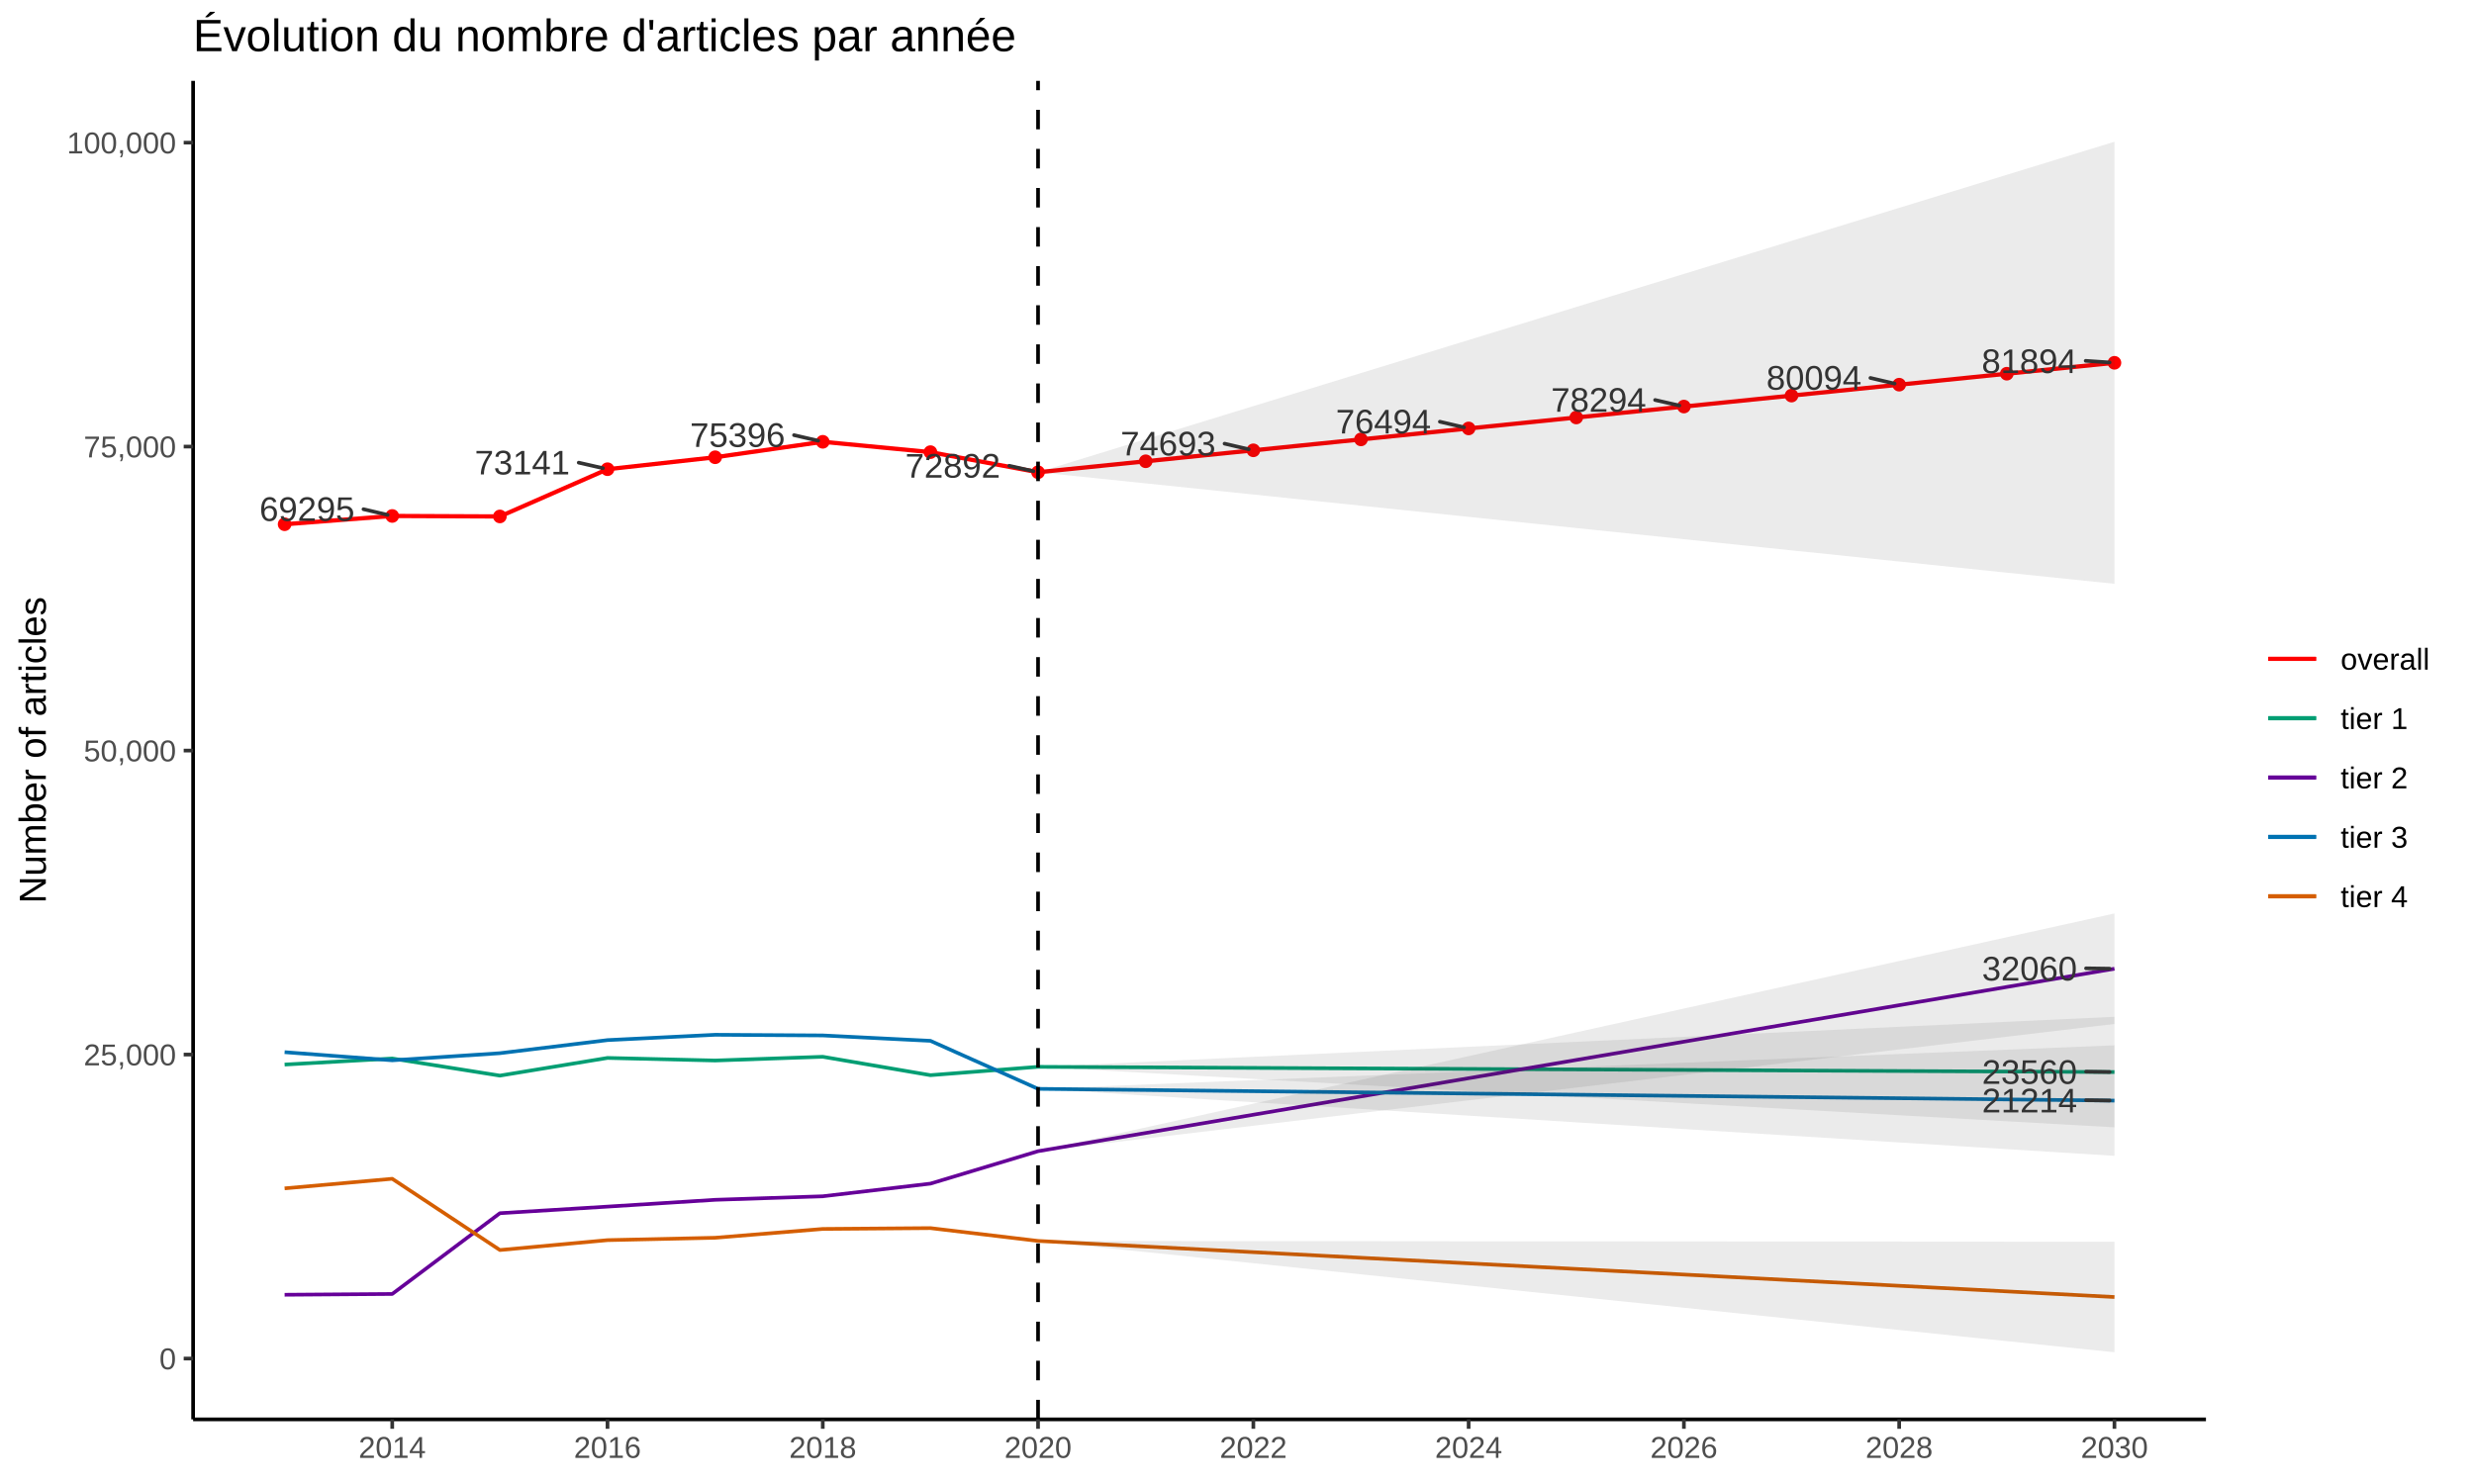
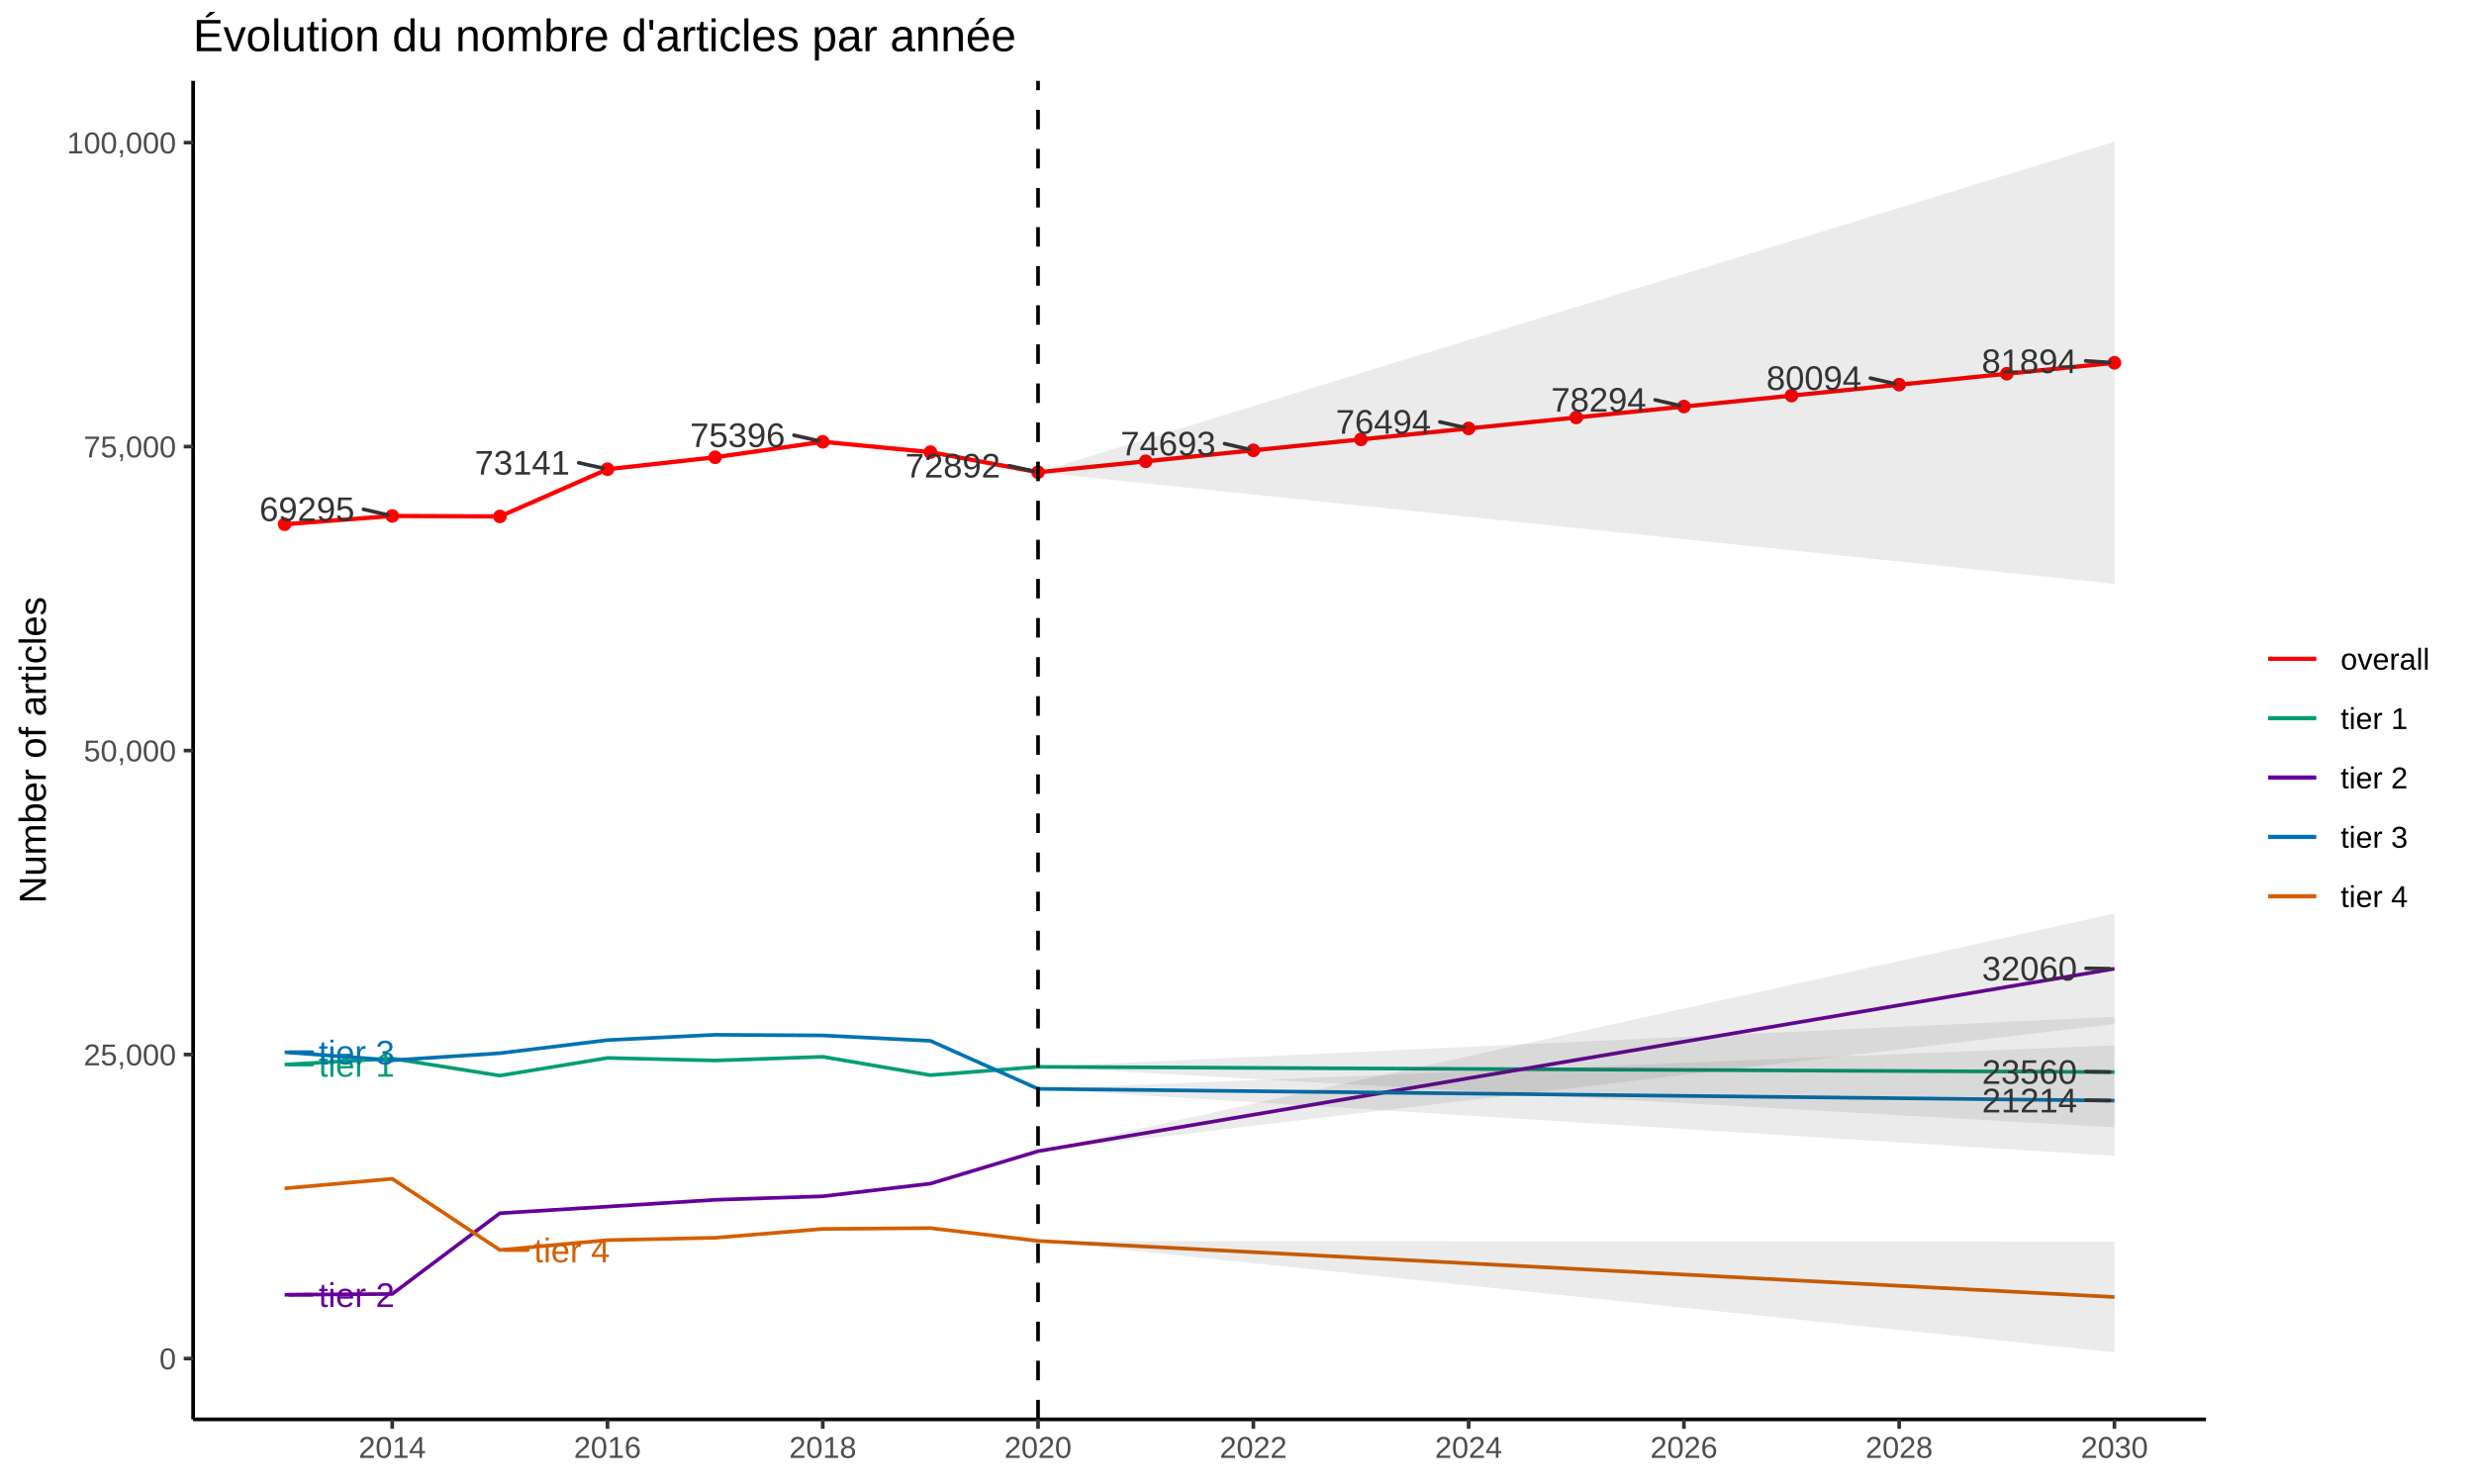
<svg xmlns="http://www.w3.org/2000/svg" class="svglite" width="720.00pt" height="432.00pt" viewBox="0 0 720.00 432.00">
  <defs>
    <style type="text/css">
    .svglite line, .svglite polyline, .svglite polygon, .svglite path, .svglite rect, .svglite circle {
      fill: none;
      stroke: #000000;
      stroke-linecap: round;
      stroke-linejoin: round;
      stroke-miterlimit: 10.00;
    }
    .svglite text {
      white-space: pre;
    }
  </style>
  </defs>
  <rect width="100%" height="100%" style="stroke: none; fill: #FFFFFF;" />
  <defs>
    <clipPath id="cpMC4wMHw3MjAuMDB8MC4wMHw0MzIuMDA=">
      <rect x="0.00" y="0.00" width="720.00" height="432.00" />
    </clipPath>
  </defs>
  <g clip-path="url(#cpMC4wMHw3MjAuMDB8MC4wMHw0MzIuMDA=)">
    <rect x="0" y="0" width="720.00" height="432.00" style="stroke-width: 1.07; stroke: #FFFFFF; fill: #FFFFFF;" />
  </g>
  <defs>
    <clipPath id="cpNTYuMjB8NjQxLjk5fDIzLjU0fDQxMy4xOQ==">
      <rect x="56.20" y="23.54" width="585.79" height="389.64" />
    </clipPath>
  </defs>
  <g clip-path="url(#cpNTYuMjB8NjQxLjk5fDIzLjU0fDQxMy4xOQ==)">
    <rect x="56.20" y="23.54" width="585.79" height="389.64" style="stroke-width: 1.07; stroke: none; fill: #FFFFFF;" />
    <polyline points="82.83,309.90 114.15,308.14 145.48,313.12 176.80,307.97 208.13,308.72 239.45,307.63 270.78,312.99 302.10,310.56 333.43,310.71 364.76,310.87 396.08,311.02 427.41,311.17 458.73,311.32 490.06,311.47 521.38,311.63 552.71,311.78 584.03,311.93 615.36,312.08 " style="stroke-width: 1.07; stroke: #009E73; stroke-linecap: butt;" />
    <polyline points="82.83,376.91 114.15,376.68 145.48,353.17 176.80,351.25 208.13,349.27 239.45,348.24 270.78,344.56 302.10,335.12 333.43,329.81 364.76,324.50 396.08,319.18 427.41,313.87 458.73,308.56 490.06,303.24 521.38,297.93 552.71,292.62 584.03,287.31 615.36,282.00 " style="stroke-width: 1.07; stroke: #660099; stroke-linecap: butt;" />
    <polyline points="82.83,306.29 114.15,308.66 145.48,306.59 176.80,302.78 208.13,301.23 239.45,301.42 270.78,302.99 302.10,316.97 333.43,317.31 364.76,317.65 396.08,317.99 427.41,318.33 458.73,318.68 490.06,319.02 521.38,319.36 552.71,319.70 584.03,320.05 615.36,320.39 " style="stroke-width: 1.07; stroke: #0072B2; stroke-linecap: butt;" />
    <polyline points="82.83,345.94 114.15,343.15 145.48,363.89 176.80,361.01 208.13,360.32 239.45,357.75 270.78,357.51 302.10,361.24 333.43,362.88 364.76,364.51 396.08,366.14 427.41,367.77 458.73,369.40 490.06,371.03 521.38,372.67 552.71,374.30 584.03,375.93 615.36,377.57 " style="stroke-width: 1.07; stroke: #D55E00; stroke-linecap: butt;" />
-     <polygon points="82.83,309.90 114.15,308.14 145.48,313.12 176.80,307.97 208.13,308.72 239.45,307.63 270.78,312.99 302.10,310.56 333.43,309.11 364.76,307.65 396.08,306.19 427.41,304.73 458.73,303.28 490.06,301.82 521.38,300.37 552.71,298.91 584.03,297.45 615.36,296.00 615.36,328.17 584.03,326.41 552.71,324.65 521.38,322.89 490.06,321.13 458.73,319.37 427.41,317.60 396.08,315.85 364.76,314.08 333.43,312.32 302.10,310.56 270.78,312.99 239.45,307.63 208.13,308.72 176.80,307.97 145.48,313.12 114.15,308.14 82.83,309.90 " style="stroke-width: 0.00; stroke: none; fill: #333333; fill-opacity: 0.10;" />
-     <polyline points="82.83,309.90 114.15,308.14 145.48,313.12 176.80,307.97 208.13,308.72 239.45,307.63 270.78,312.99 302.10,310.56 333.43,309.11 364.76,307.65 396.08,306.19 427.41,304.73 458.73,303.28 490.06,301.82 521.38,300.37 552.71,298.91 584.03,297.45 615.36,296.00 " style="stroke-width: 1.07; stroke: none;" />
-     <polyline points="615.36,328.17 584.03,326.41 552.71,324.65 521.38,322.89 490.06,321.13 458.73,319.37 427.41,317.60 396.08,315.85 364.76,314.08 333.43,312.32 302.10,310.56 270.78,312.99 239.45,307.63 208.13,308.72 176.80,307.97 145.48,313.12 114.15,308.14 82.83,309.90 " style="stroke-width: 1.07; stroke: none;" />
-     <polygon points="82.83,376.91 114.15,376.68 145.48,353.17 176.80,351.25 208.13,349.27 239.45,348.24 270.78,344.56 302.10,335.12 333.43,328.20 364.76,321.28 396.08,314.36 427.41,307.44 458.73,300.52 490.06,293.59 521.38,286.67 552.71,279.75 584.03,272.83 615.36,265.91 615.36,298.08 584.03,301.79 552.71,305.49 521.38,309.19 490.06,312.90 458.73,316.60 427.41,320.31 396.08,324.01 364.76,327.71 333.43,331.42 302.10,335.12 270.78,344.56 239.45,348.24 208.13,349.27 176.80,351.25 145.48,353.17 114.15,376.68 82.83,376.91 " style="stroke-width: 0.00; stroke: none; fill: #333333; fill-opacity: 0.10;" />
-     <polyline points="82.83,376.91 114.15,376.68 145.48,353.17 176.80,351.25 208.13,349.27 239.45,348.24 270.78,344.56 302.10,335.12 333.43,328.20 364.76,321.28 396.08,314.36 427.41,307.44 458.73,300.52 490.06,293.59 521.38,286.67 552.71,279.75 584.03,272.83 615.36,265.91 " style="stroke-width: 1.07; stroke: none;" />
-     <polyline points="615.36,298.08 584.03,301.79 552.71,305.49 521.38,309.19 490.06,312.90 458.73,316.60 427.41,320.31 396.08,324.01 364.76,327.71 333.43,331.42 302.10,335.12 270.78,344.56 239.45,348.24 208.13,349.27 176.80,351.25 145.48,353.17 114.15,376.68 82.83,376.91 " style="stroke-width: 1.07; stroke: none;" />
-     <polygon points="82.83,306.29 114.15,308.66 145.48,306.59 176.80,302.78 208.13,301.23 239.45,301.42 270.78,302.99 302.10,316.97 333.43,315.70 364.76,314.43 396.08,313.17 427.41,311.90 458.73,310.63 490.06,309.37 521.38,308.10 552.71,306.83 584.03,305.57 615.36,304.30 615.36,336.47 584.03,334.52 552.71,332.57 521.38,330.62 490.06,328.67 458.73,326.72 427.41,324.77 396.08,322.82 364.76,320.87 333.43,318.92 302.10,316.97 270.78,302.99 239.45,301.42 208.13,301.23 176.80,302.78 145.48,306.59 114.15,308.66 82.83,306.29 " style="stroke-width: 0.00; stroke: none; fill: #333333; fill-opacity: 0.10;" />
-     <polyline points="82.83,306.29 114.15,308.66 145.48,306.59 176.80,302.78 208.13,301.23 239.45,301.42 270.78,302.99 302.10,316.97 333.43,315.70 364.76,314.43 396.08,313.17 427.41,311.90 458.73,310.63 490.06,309.37 521.38,308.10 552.71,306.83 584.03,305.57 615.36,304.30 " style="stroke-width: 1.07; stroke: none;" />
-     <polyline points="615.36,336.47 584.03,334.52 552.71,332.57 521.38,330.62 490.06,328.67 458.73,326.72 427.41,324.77 396.08,322.82 364.76,320.87 333.43,318.92 302.10,316.97 270.78,302.99 239.45,301.42 208.13,301.23 176.80,302.78 145.48,306.59 114.15,308.66 82.83,306.29 " style="stroke-width: 1.07; stroke: none;" />
-     <polygon points="82.83,345.94 114.15,343.15 145.48,363.89 176.80,361.01 208.13,360.32 239.45,357.75 270.78,357.51 302.10,361.24 333.43,361.27 364.76,361.29 396.08,361.31 427.41,361.34 458.73,361.36 490.06,361.38 521.38,361.41 552.71,361.43 584.03,361.45 615.36,361.48 615.36,393.65 584.03,390.41 552.71,387.17 521.38,383.93 490.06,380.69 458.73,377.45 427.41,374.21 396.08,370.96 364.76,367.73 333.43,364.48 302.10,361.24 270.78,357.51 239.45,357.75 208.13,360.32 176.80,361.01 145.48,363.89 114.15,343.15 82.83,345.94 " style="stroke-width: 0.00; stroke: none; fill: #333333; fill-opacity: 0.10;" />
-     <polyline points="82.83,345.94 114.15,343.15 145.48,363.89 176.80,361.01 208.13,360.32 239.45,357.75 270.78,357.51 302.10,361.24 333.43,361.27 364.76,361.29 396.08,361.31 427.41,361.34 458.73,361.36 490.06,361.38 521.38,361.41 552.71,361.43 584.03,361.45 615.36,361.48 " style="stroke-width: 1.07; stroke: none;" />
-     <polyline points="615.36,393.65 584.03,390.41 552.71,387.17 521.38,383.93 490.06,380.69 458.73,377.45 427.41,374.21 396.08,370.96 364.76,367.73 333.43,364.48 302.10,361.24 270.78,357.51 239.45,357.75 208.13,360.32 176.80,361.01 145.48,363.89 114.15,343.15 82.83,345.94 " style="stroke-width: 1.07; stroke: none;" />
+     <polygon points="82.83,309.90 114.15,308.14 145.48,313.12 176.80,307.97 208.13,308.72 239.45,307.63 270.78,312.99 302.10,310.56 333.43,309.11 364.76,307.65 396.08,306.19 427.41,304.73 458.73,303.28 490.06,301.82 521.38,300.37 552.71,298.91 584.03,297.45 615.36,296.00 615.36,328.17 584.03,326.41 552.71,324.65 521.38,322.89 490.06,321.13 458.73,319.37 427.41,317.60 396.08,315.85 364.76,314.08 333.43,312.32 302.10,310.56 270.78,312.99 239.45,307.63 208.13,308.72 176.80,307.97 145.48,313.12 114.15,308.14 82.83,309.90 " style="stroke-width: 0.00; stroke: none; stroke-linecap: butt; fill: #333333; fill-opacity: 0.10;" />
+     <polyline points="82.83,309.90 114.15,308.14 145.48,313.12 176.80,307.97 208.13,308.72 239.45,307.63 270.78,312.99 302.10,310.56 333.43,309.11 364.76,307.65 396.08,306.19 427.41,304.73 458.73,303.28 490.06,301.82 521.38,300.37 552.71,298.91 584.03,297.45 615.36,296.00 " style="stroke-width: 1.07; stroke: none; stroke-linecap: butt;" />
+     <polyline points="615.36,328.17 584.03,326.41 552.71,324.65 521.38,322.89 490.06,321.13 458.73,319.37 427.41,317.60 396.08,315.85 364.76,314.08 333.43,312.32 302.10,310.56 270.78,312.99 239.45,307.63 208.13,308.72 176.80,307.97 145.48,313.12 114.15,308.14 82.83,309.90 " style="stroke-width: 1.07; stroke: none; stroke-linecap: butt;" />
+     <polygon points="82.83,376.91 114.15,376.68 145.48,353.17 176.80,351.25 208.13,349.27 239.45,348.24 270.78,344.56 302.10,335.12 333.43,328.20 364.76,321.28 396.08,314.36 427.41,307.44 458.73,300.52 490.06,293.59 521.38,286.67 552.71,279.75 584.03,272.83 615.36,265.91 615.36,298.08 584.03,301.79 552.71,305.49 521.38,309.19 490.06,312.90 458.73,316.60 427.41,320.31 396.08,324.01 364.76,327.71 333.43,331.42 302.10,335.12 270.78,344.56 239.45,348.24 208.13,349.27 176.80,351.25 145.48,353.17 114.15,376.68 82.83,376.91 " style="stroke-width: 0.00; stroke: none; stroke-linecap: butt; fill: #333333; fill-opacity: 0.10;" />
+     <polyline points="82.83,376.91 114.15,376.68 145.48,353.17 176.80,351.25 208.13,349.27 239.45,348.24 270.78,344.56 302.10,335.12 333.43,328.20 364.76,321.28 396.08,314.36 427.41,307.44 458.73,300.52 490.06,293.59 521.38,286.67 552.71,279.75 584.03,272.83 615.36,265.91 " style="stroke-width: 1.07; stroke: none; stroke-linecap: butt;" />
+     <polyline points="615.36,298.08 584.03,301.79 552.71,305.49 521.38,309.19 490.06,312.90 458.73,316.60 427.41,320.31 396.08,324.01 364.76,327.71 333.43,331.42 302.10,335.12 270.78,344.56 239.45,348.24 208.13,349.27 176.80,351.25 145.48,353.17 114.15,376.68 82.83,376.91 " style="stroke-width: 1.07; stroke: none; stroke-linecap: butt;" />
+     <polygon points="82.83,306.29 114.15,308.66 145.48,306.59 176.80,302.78 208.13,301.23 239.45,301.42 270.78,302.99 302.10,316.97 333.43,315.70 364.76,314.43 396.08,313.17 427.41,311.90 458.73,310.63 490.06,309.37 521.38,308.10 552.71,306.83 584.03,305.57 615.36,304.30 615.36,336.47 584.03,334.52 552.71,332.57 521.38,330.62 490.06,328.67 458.73,326.72 427.41,324.77 396.08,322.82 364.76,320.87 333.43,318.92 302.10,316.97 270.78,302.99 239.45,301.42 208.13,301.23 176.80,302.78 145.48,306.59 114.15,308.66 82.83,306.29 " style="stroke-width: 0.00; stroke: none; stroke-linecap: butt; fill: #333333; fill-opacity: 0.10;" />
+     <polyline points="82.83,306.29 114.15,308.66 145.48,306.59 176.80,302.78 208.13,301.23 239.45,301.42 270.78,302.99 302.10,316.97 333.43,315.70 364.76,314.43 396.08,313.17 427.41,311.90 458.73,310.63 490.06,309.37 521.38,308.10 552.71,306.83 584.03,305.57 615.36,304.30 " style="stroke-width: 1.07; stroke: none; stroke-linecap: butt;" />
+     <polyline points="615.36,336.47 584.03,334.52 552.71,332.57 521.38,330.62 490.06,328.67 458.73,326.72 427.41,324.77 396.08,322.82 364.76,320.87 333.43,318.92 302.10,316.97 270.78,302.99 239.45,301.42 208.13,301.23 176.80,302.78 145.48,306.59 114.15,308.66 82.83,306.29 " style="stroke-width: 1.07; stroke: none; stroke-linecap: butt;" />
+     <polygon points="82.83,345.94 114.15,343.15 145.48,363.89 176.80,361.01 208.13,360.32 239.45,357.75 270.78,357.51 302.10,361.24 333.43,361.27 364.76,361.29 396.08,361.31 427.41,361.34 458.73,361.36 490.06,361.38 521.38,361.41 552.71,361.43 584.03,361.45 615.36,361.48 615.36,393.65 584.03,390.41 552.71,387.17 521.38,383.93 490.06,380.69 458.73,377.45 427.41,374.21 396.08,370.96 364.76,367.73 333.43,364.48 302.10,361.24 270.78,357.51 239.45,357.75 208.13,360.32 176.80,361.01 145.48,363.89 114.15,343.15 82.83,345.94 " style="stroke-width: 0.00; stroke: none; stroke-linecap: butt; fill: #333333; fill-opacity: 0.10;" />
+     <polyline points="82.83,345.94 114.15,343.15 145.48,363.89 176.80,361.01 208.13,360.32 239.45,357.75 270.78,357.51 302.10,361.24 333.43,361.27 364.76,361.29 396.08,361.31 427.41,361.34 458.73,361.36 490.06,361.38 521.38,361.41 552.71,361.43 584.03,361.45 615.36,361.48 " style="stroke-width: 1.07; stroke: none; stroke-linecap: butt;" />
+     <polyline points="615.36,393.65 584.03,390.41 552.71,387.17 521.38,383.93 490.06,380.69 458.73,377.45 427.41,374.21 396.08,370.96 364.76,367.73 333.43,364.48 302.10,361.24 270.78,357.51 239.45,357.75 208.13,360.32 176.80,361.01 145.48,363.89 114.15,343.15 82.83,345.94 " style="stroke-width: 1.07; stroke: none; stroke-linecap: butt;" />
    <polyline points="82.83,152.61 114.15,150.20 145.48,150.34 176.80,136.59 208.13,133.11 239.45,128.61 270.78,131.62 302.10,137.47 333.43,134.28 364.76,131.09 396.08,127.91 427.41,124.72 458.73,121.53 490.06,118.35 521.38,115.16 552.71,111.98 584.03,108.79 615.36,105.61 " style="stroke-width: 1.24; stroke: #FF0000; stroke-linecap: butt;" />
    <circle cx="82.83" cy="152.61" r="1.63" style="stroke-width: 0.71; stroke: #FF0000; fill: #FF0000;" />
    <circle cx="114.15" cy="150.20" r="1.63" style="stroke-width: 0.71; stroke: #FF0000; fill: #FF0000;" />
    <circle cx="145.48" cy="150.34" r="1.63" style="stroke-width: 0.71; stroke: #FF0000; fill: #FF0000;" />
    <circle cx="176.80" cy="136.59" r="1.63" style="stroke-width: 0.71; stroke: #FF0000; fill: #FF0000;" />
    <circle cx="208.13" cy="133.11" r="1.63" style="stroke-width: 0.71; stroke: #FF0000; fill: #FF0000;" />
    <circle cx="239.45" cy="128.61" r="1.63" style="stroke-width: 0.71; stroke: #FF0000; fill: #FF0000;" />
    <circle cx="270.78" cy="131.62" r="1.63" style="stroke-width: 0.71; stroke: #FF0000; fill: #FF0000;" />
    <circle cx="302.10" cy="137.47" r="1.63" style="stroke-width: 0.71; stroke: #FF0000; fill: #FF0000;" />
    <circle cx="333.43" cy="134.28" r="1.63" style="stroke-width: 0.71; stroke: #FF0000; fill: #FF0000;" />
    <circle cx="364.76" cy="131.09" r="1.63" style="stroke-width: 0.71; stroke: #FF0000; fill: #FF0000;" />
    <circle cx="396.08" cy="127.91" r="1.63" style="stroke-width: 0.71; stroke: #FF0000; fill: #FF0000;" />
    <circle cx="427.41" cy="124.72" r="1.63" style="stroke-width: 0.71; stroke: #FF0000; fill: #FF0000;" />
    <circle cx="458.73" cy="121.53" r="1.63" style="stroke-width: 0.71; stroke: #FF0000; fill: #FF0000;" />
    <circle cx="490.06" cy="118.35" r="1.63" style="stroke-width: 0.71; stroke: #FF0000; fill: #FF0000;" />
    <circle cx="521.38" cy="115.16" r="1.63" style="stroke-width: 0.71; stroke: #FF0000; fill: #FF0000;" />
    <circle cx="552.71" cy="111.98" r="1.63" style="stroke-width: 0.71; stroke: #FF0000; fill: #FF0000;" />
    <circle cx="584.03" cy="108.79" r="1.63" style="stroke-width: 0.71; stroke: #FF0000; fill: #FF0000;" />
    <circle cx="615.36" cy="105.61" r="1.63" style="stroke-width: 0.71; stroke: #FF0000; fill: #FF0000;" />
-     <polygon points="82.83,152.61 114.15,150.20 145.48,150.34 176.80,136.59 208.13,133.11 239.45,128.61 270.78,131.62 302.10,137.47 333.43,127.84 364.76,118.22 396.08,108.60 427.41,98.98 458.73,89.36 490.06,79.74 521.38,70.12 552.71,60.50 584.03,50.88 615.36,41.26 615.36,169.95 584.03,166.71 552.71,163.46 521.38,160.21 490.06,156.96 458.73,153.71 427.41,150.46 396.08,147.21 364.76,143.96 333.43,140.71 302.10,137.47 270.78,131.62 239.45,128.61 208.13,133.11 176.80,136.59 145.48,150.34 114.15,150.20 82.83,152.61 " style="stroke-width: 0.00; stroke: none; fill: #333333; fill-opacity: 0.10;" />
-     <polyline points="82.83,152.61 114.15,150.20 145.48,150.34 176.80,136.59 208.13,133.11 239.45,128.61 270.78,131.62 302.10,137.47 333.43,127.84 364.76,118.22 396.08,108.60 427.41,98.98 458.73,89.36 490.06,79.74 521.38,70.12 552.71,60.50 584.03,50.88 615.36,41.26 " style="stroke-width: 1.07; stroke: none;" />
-     <polyline points="615.36,169.95 584.03,166.71 552.71,163.46 521.38,160.21 490.06,156.96 458.73,153.71 427.41,150.46 396.08,147.21 364.76,143.96 333.43,140.71 302.10,137.47 270.78,131.62 239.45,128.61 208.13,133.11 176.80,136.59 145.48,150.34 114.15,150.20 82.83,152.61 " style="stroke-width: 1.07; stroke: none;" />
+     <polygon points="82.83,152.61 114.15,150.20 145.48,150.34 176.80,136.59 208.13,133.11 239.45,128.61 270.78,131.62 302.10,137.47 333.43,127.84 364.76,118.22 396.08,108.60 427.41,98.98 458.73,89.36 490.06,79.74 521.38,70.12 552.71,60.50 584.03,50.88 615.36,41.26 615.36,169.95 584.03,166.71 552.71,163.46 521.38,160.21 490.06,156.96 458.73,153.71 427.41,150.46 396.08,147.21 364.76,143.96 333.43,140.71 302.10,137.47 270.78,131.62 239.45,128.61 208.13,133.11 176.80,136.59 145.48,150.34 114.15,150.20 82.83,152.61 " style="stroke-width: 0.00; stroke: none; stroke-linecap: butt; fill: #333333; fill-opacity: 0.10;" />
+     <polyline points="82.83,152.61 114.15,150.20 145.48,150.34 176.80,136.59 208.13,133.11 239.45,128.61 270.78,131.62 302.10,137.47 333.43,127.84 364.76,118.22 396.08,108.60 427.41,98.98 458.73,89.36 490.06,79.74 521.38,70.12 552.71,60.50 584.03,50.88 615.36,41.26 " style="stroke-width: 1.07; stroke: none; stroke-linecap: butt;" />
+     <polyline points="615.36,169.95 584.03,166.71 552.71,163.46 521.38,160.21 490.06,156.96 458.73,153.71 427.41,150.46 396.08,147.21 364.76,143.96 333.43,140.71 302.10,137.47 270.78,131.62 239.45,128.61 208.13,133.11 176.80,136.59 145.48,150.34 114.15,150.20 82.83,152.61 " style="stroke-width: 1.07; stroke: none; stroke-linecap: butt;" />
    <line x1="302.10" y1="413.19" x2="302.10" y2="23.54" style="stroke-width: 1.07; stroke-dasharray: 5.69,5.69; stroke-linecap: butt;" />
-     <line x1="105.78" y1="148.23" x2="112.83" y2="149.89" style="stroke-width: 1.07; stroke: #333333;" />
-     <line x1="168.42" y1="134.68" x2="175.48" y2="136.29" style="stroke-width: 1.07; stroke: #333333;" />
-     <line x1="231.08" y1="126.67" x2="238.13" y2="128.30" style="stroke-width: 1.07; stroke: #333333;" />
-     <line x1="293.72" y1="135.59" x2="300.78" y2="137.17" style="stroke-width: 1.07; stroke: #333333;" />
-     <line x1="356.38" y1="129.15" x2="363.43" y2="130.79" style="stroke-width: 1.07; stroke: #333333;" />
-     <line x1="419.04" y1="122.76" x2="426.08" y2="124.41" style="stroke-width: 1.07; stroke: #333333;" />
-     <line x1="481.68" y1="116.44" x2="488.73" y2="118.05" style="stroke-width: 1.07; stroke: #333333;" />
-     <line x1="544.34" y1="110.02" x2="551.39" y2="111.67" style="stroke-width: 1.07; stroke: #333333;" />
-     <line x1="606.99" y1="105.04" x2="613.96" y2="105.51" style="stroke-width: 1.07; stroke: #333333;" />
-     <text x="75.51" y="151.65" style="font-size: 9.96px;fill: #333333; font-family: &quot;Arial&quot;;" textLength="28.48px" lengthAdjust="spacingAndGlyphs">69295</text>
-     <text x="138.15" y="138.11" style="font-size: 9.96px;fill: #333333; font-family: &quot;Arial&quot;;" textLength="28.48px" lengthAdjust="spacingAndGlyphs">73141</text>
-     <text x="200.80" y="130.10" style="font-size: 9.96px;fill: #333333; font-family: &quot;Arial&quot;;" textLength="28.48px" lengthAdjust="spacingAndGlyphs">75396</text>
-     <text x="263.44" y="139.04" style="font-size: 9.96px;fill: #333333; font-family: &quot;Arial&quot;;" textLength="28.48px" lengthAdjust="spacingAndGlyphs">72892</text>
+     <line x1="105.78" y1="148.26" x2="112.83" y2="149.89" style="stroke-width: 1.07; stroke: #333333;" />
+     <line x1="168.42" y1="134.72" x2="175.47" y2="136.29" style="stroke-width: 1.07; stroke: #333333;" />
+     <line x1="231.07" y1="126.70" x2="238.13" y2="128.30" style="stroke-width: 1.07; stroke: #333333;" />
+     <line x1="293.72" y1="135.58" x2="300.78" y2="137.17" style="stroke-width: 1.07; stroke: #333333;" />
+     <line x1="356.39" y1="129.15" x2="363.43" y2="130.79" style="stroke-width: 1.07; stroke: #333333;" />
+     <line x1="419.03" y1="122.82" x2="426.08" y2="124.42" style="stroke-width: 1.07; stroke: #333333;" />
+     <line x1="481.69" y1="116.41" x2="488.73" y2="118.04" style="stroke-width: 1.07; stroke: #333333;" />
+     <line x1="544.33" y1="110.08" x2="551.38" y2="111.68" style="stroke-width: 1.07; stroke: #333333;" />
+     <line x1="606.99" y1="105.06" x2="613.96" y2="105.51" style="stroke-width: 1.07; stroke: #333333;" />
+     <text x="75.50" y="151.69" style="font-size: 9.96px;fill: #333333; font-family: &quot;Arial&quot;;" textLength="28.48px" lengthAdjust="spacingAndGlyphs">69295</text>
+     <text x="138.14" y="138.16" style="font-size: 9.96px;fill: #333333; font-family: &quot;Arial&quot;;" textLength="28.48px" lengthAdjust="spacingAndGlyphs">73141</text>
+     <text x="200.80" y="130.14" style="font-size: 9.96px;fill: #333333; font-family: &quot;Arial&quot;;" textLength="28.48px" lengthAdjust="spacingAndGlyphs">75396</text>
+     <text x="263.45" y="139.01" style="font-size: 9.96px;fill: #333333; font-family: &quot;Arial&quot;;" textLength="28.48px" lengthAdjust="spacingAndGlyphs">72892</text>
    <text x="326.11" y="132.58" style="font-size: 9.96px;fill: #333333; font-family: &quot;Arial&quot;;" textLength="28.48px" lengthAdjust="spacingAndGlyphs">74693</text>
-     <text x="388.76" y="126.18" style="font-size: 9.96px;fill: #333333; font-family: &quot;Arial&quot;;" textLength="28.48px" lengthAdjust="spacingAndGlyphs">76494</text>
-     <text x="451.40" y="119.87" style="font-size: 9.96px;fill: #333333; font-family: &quot;Arial&quot;;" textLength="28.48px" lengthAdjust="spacingAndGlyphs">78294</text>
-     <text x="514.06" y="113.44" style="font-size: 9.96px;fill: #333333; font-family: &quot;Arial&quot;;" textLength="28.48px" lengthAdjust="spacingAndGlyphs">80094</text>
-     <text x="576.71" y="108.60" style="font-size: 9.96px;fill: #333333; font-family: &quot;Arial&quot;;" textLength="28.48px" lengthAdjust="spacingAndGlyphs">81894</text>
+     <text x="388.75" y="126.25" style="font-size: 9.96px;fill: #333333; font-family: &quot;Arial&quot;;" textLength="28.48px" lengthAdjust="spacingAndGlyphs">76494</text>
+     <text x="451.41" y="119.84" style="font-size: 9.96px;fill: #333333; font-family: &quot;Arial&quot;;" textLength="28.48px" lengthAdjust="spacingAndGlyphs">78294</text>
+     <text x="514.05" y="113.52" style="font-size: 9.96px;fill: #333333; font-family: &quot;Arial&quot;;" textLength="28.48px" lengthAdjust="spacingAndGlyphs">80094</text>
+     <text x="576.72" y="108.61" style="font-size: 9.96px;fill: #333333; font-family: &quot;Arial&quot;;" textLength="28.48px" lengthAdjust="spacingAndGlyphs">81894</text>
    <line x1="607.09" y1="311.96" x2="613.96" y2="312.06" style="stroke-width: 1.07; stroke: #333333;" />
    <text x="576.81" y="315.52" style="font-size: 9.96px;fill: #333333; font-family: &quot;Arial&quot;;" textLength="28.48px" lengthAdjust="spacingAndGlyphs">23560</text>
    <line x1="607.09" y1="281.88" x2="613.96" y2="281.98" style="stroke-width: 1.07; stroke: #333333;" />
    <text x="576.81" y="285.43" style="font-size: 9.96px;fill: #333333; font-family: &quot;Arial&quot;;" textLength="28.48px" lengthAdjust="spacingAndGlyphs">32060</text>
-     <line x1="607.09" y1="320.27" x2="613.96" y2="320.37" style="stroke-width: 1.07; stroke: #333333;" />
-     <text x="576.81" y="323.83" style="font-size: 9.96px;fill: #333333; font-family: &quot;Arial&quot;;" textLength="28.48px" lengthAdjust="spacingAndGlyphs">21214</text>
+     <line x1="607.09" y1="320.26" x2="613.96" y2="320.37" style="stroke-width: 1.07; stroke: #333333;" />
+     <text x="576.81" y="323.82" style="font-size: 9.96px;fill: #333333; font-family: &quot;Arial&quot;;" textLength="28.48px" lengthAdjust="spacingAndGlyphs">21214</text>
+     <line x1="90.92" y1="309.88" x2="84.23" y2="309.90" style="stroke-width: 1.07; stroke: #009E73;" />
+     <text x="92.72" y="313.44" style="font-size: 9.96px;fill: #009E73; font-family: &quot;Arial&quot;;" textLength="26.76px" lengthAdjust="spacingAndGlyphs"> tier 1</text>
+     <line x1="90.92" y1="376.90" x2="84.23" y2="376.91" style="stroke-width: 1.07; stroke: #660099;" />
+     <text x="92.72" y="380.46" style="font-size: 9.96px;fill: #660099; font-family: &quot;Arial&quot;;" textLength="26.76px" lengthAdjust="spacingAndGlyphs"> tier 2</text>
+     <line x1="90.91" y1="306.30" x2="84.23" y2="306.29" style="stroke-width: 1.07; stroke: #0072B2;" />
+     <text x="92.71" y="309.86" style="font-size: 9.96px;fill: #0072B2; font-family: &quot;Arial&quot;;" textLength="26.76px" lengthAdjust="spacingAndGlyphs"> tier 3</text>
+     <line x1="153.57" y1="363.90" x2="146.88" y2="363.89" style="stroke-width: 1.07; stroke: #D55E00;" />
+     <text x="155.37" y="367.46" style="font-size: 9.96px;fill: #D55E00; font-family: &quot;Arial&quot;;" textLength="26.76px" lengthAdjust="spacingAndGlyphs"> tier 4</text>
  </g>
  <g clip-path="url(#cpMC4wMHw3MjAuMDB8MC4wMHw0MzIuMDA=)">
    <polyline points="56.20,413.19 56.20,23.54 " style="stroke-width: 1.07; stroke-linecap: butt;" />
    <text x="51.27" y="398.62" text-anchor="end" style="font-size: 8.80px;fill: #4D4D4D; font-family: &quot;Arial&quot;;" textLength="5.03px" lengthAdjust="spacingAndGlyphs">0</text>
    <text x="51.27" y="310.13" text-anchor="end" style="font-size: 8.80px;fill: #4D4D4D; font-family: &quot;Arial&quot;;" textLength="27.52px" lengthAdjust="spacingAndGlyphs">25,000</text>
    <text x="51.27" y="221.64" text-anchor="end" style="font-size: 8.80px;fill: #4D4D4D; font-family: &quot;Arial&quot;;" textLength="27.52px" lengthAdjust="spacingAndGlyphs">50,000</text>
    <text x="51.27" y="133.15" text-anchor="end" style="font-size: 8.80px;fill: #4D4D4D; font-family: &quot;Arial&quot;;" textLength="27.52px" lengthAdjust="spacingAndGlyphs">75,000</text>
    <text x="51.27" y="44.66" text-anchor="end" style="font-size: 8.80px;fill: #4D4D4D; font-family: &quot;Arial&quot;;" textLength="32.55px" lengthAdjust="spacingAndGlyphs">100,000</text>
    <polyline points="53.46,395.48 56.20,395.48 " style="stroke-width: 1.07; stroke: #333333; stroke-linecap: butt;" />
    <polyline points="53.46,306.99 56.20,306.99 " style="stroke-width: 1.07; stroke: #333333; stroke-linecap: butt;" />
    <polyline points="53.46,218.50 56.20,218.50 " style="stroke-width: 1.07; stroke: #333333; stroke-linecap: butt;" />
    <polyline points="53.46,130.01 56.20,130.01 " style="stroke-width: 1.07; stroke: #333333; stroke-linecap: butt;" />
    <polyline points="53.46,41.52 56.20,41.52 " style="stroke-width: 1.07; stroke: #333333; stroke-linecap: butt;" />
    <polyline points="56.20,413.19 641.99,413.19 " style="stroke-width: 1.07; stroke-linecap: butt;" />
    <polyline points="114.15,415.93 114.15,413.19 " style="stroke-width: 1.07; stroke: #333333; stroke-linecap: butt;" />
    <polyline points="176.80,415.93 176.80,413.19 " style="stroke-width: 1.07; stroke: #333333; stroke-linecap: butt;" />
    <polyline points="239.45,415.93 239.45,413.19 " style="stroke-width: 1.07; stroke: #333333; stroke-linecap: butt;" />
    <polyline points="302.10,415.93 302.10,413.19 " style="stroke-width: 1.07; stroke: #333333; stroke-linecap: butt;" />
    <polyline points="364.76,415.93 364.76,413.19 " style="stroke-width: 1.07; stroke: #333333; stroke-linecap: butt;" />
    <polyline points="427.41,415.93 427.41,413.19 " style="stroke-width: 1.07; stroke: #333333; stroke-linecap: butt;" />
    <polyline points="490.06,415.93 490.06,413.19 " style="stroke-width: 1.07; stroke: #333333; stroke-linecap: butt;" />
    <polyline points="552.71,415.93 552.71,413.19 " style="stroke-width: 1.07; stroke: #333333; stroke-linecap: butt;" />
    <polyline points="615.36,415.93 615.36,413.19 " style="stroke-width: 1.07; stroke: #333333; stroke-linecap: butt;" />
    <text x="114.15" y="424.40" text-anchor="middle" style="font-size: 8.80px;fill: #4D4D4D; font-family: &quot;Arial&quot;;" textLength="20.13px" lengthAdjust="spacingAndGlyphs">2014</text>
    <text x="176.80" y="424.40" text-anchor="middle" style="font-size: 8.80px;fill: #4D4D4D; font-family: &quot;Arial&quot;;" textLength="20.13px" lengthAdjust="spacingAndGlyphs">2016</text>
    <text x="239.45" y="424.40" text-anchor="middle" style="font-size: 8.80px;fill: #4D4D4D; font-family: &quot;Arial&quot;;" textLength="20.13px" lengthAdjust="spacingAndGlyphs">2018</text>
    <text x="302.10" y="424.40" text-anchor="middle" style="font-size: 8.80px;fill: #4D4D4D; font-family: &quot;Arial&quot;;" textLength="20.13px" lengthAdjust="spacingAndGlyphs">2020</text>
    <text x="364.76" y="424.40" text-anchor="middle" style="font-size: 8.80px;fill: #4D4D4D; font-family: &quot;Arial&quot;;" textLength="20.13px" lengthAdjust="spacingAndGlyphs">2022</text>
    <text x="427.41" y="424.40" text-anchor="middle" style="font-size: 8.80px;fill: #4D4D4D; font-family: &quot;Arial&quot;;" textLength="20.13px" lengthAdjust="spacingAndGlyphs">2024</text>
    <text x="490.06" y="424.40" text-anchor="middle" style="font-size: 8.80px;fill: #4D4D4D; font-family: &quot;Arial&quot;;" textLength="20.13px" lengthAdjust="spacingAndGlyphs">2026</text>
    <text x="552.71" y="424.40" text-anchor="middle" style="font-size: 8.80px;fill: #4D4D4D; font-family: &quot;Arial&quot;;" textLength="20.13px" lengthAdjust="spacingAndGlyphs">2028</text>
    <text x="615.36" y="424.40" text-anchor="middle" style="font-size: 8.80px;fill: #4D4D4D; font-family: &quot;Arial&quot;;" textLength="20.13px" lengthAdjust="spacingAndGlyphs">2030</text>
    <text transform="translate(13.33,218.37) rotate(-90)" text-anchor="middle" style="font-size: 11.00px; font-family: &quot;Arial&quot;;" textLength="96.23px" lengthAdjust="spacingAndGlyphs">Number of articles</text>
    <rect x="652.95" y="161.70" width="61.58" height="113.34" style="stroke-width: 1.07; stroke: none; fill: #FFFFFF;" />
    <line x1="660.15" y1="191.79" x2="673.98" y2="191.79" style="stroke-width: 1.07; stroke: #FF0000; stroke-linecap: butt;" />
    <line x1="660.15" y1="191.79" x2="673.98" y2="191.79" style="stroke-width: 1.07; stroke: #FF0000; stroke-linecap: butt;" />
    <line x1="660.15" y1="191.79" x2="673.98" y2="191.79" style="stroke-width: 1.07; stroke: #FF0000; stroke-linecap: butt;" />
    <line x1="660.15" y1="191.79" x2="673.98" y2="191.79" style="stroke-width: 1.07; stroke: #FF0000; stroke-linecap: butt;" />
    <line x1="660.15" y1="191.79" x2="673.98" y2="191.79" style="stroke-width: 1.24; stroke: #FF0000; stroke-linecap: butt;" />
    <line x1="660.15" y1="209.07" x2="673.98" y2="209.07" style="stroke-width: 1.07; stroke: #009E73; stroke-linecap: butt;" />
    <line x1="660.15" y1="209.07" x2="673.98" y2="209.07" style="stroke-width: 1.07; stroke: #009E73; stroke-linecap: butt;" />
    <line x1="660.15" y1="209.07" x2="673.98" y2="209.07" style="stroke-width: 1.07; stroke: #009E73; stroke-linecap: butt;" />
    <line x1="660.15" y1="209.07" x2="673.98" y2="209.07" style="stroke-width: 1.07; stroke: #009E73; stroke-linecap: butt;" />
    <line x1="660.15" y1="209.07" x2="673.98" y2="209.07" style="stroke-width: 1.24; stroke: #009E73; stroke-linecap: butt;" />
    <line x1="660.15" y1="226.35" x2="673.98" y2="226.35" style="stroke-width: 1.07; stroke: #660099; stroke-linecap: butt;" />
    <line x1="660.15" y1="226.35" x2="673.98" y2="226.35" style="stroke-width: 1.07; stroke: #660099; stroke-linecap: butt;" />
    <line x1="660.15" y1="226.35" x2="673.98" y2="226.35" style="stroke-width: 1.07; stroke: #660099; stroke-linecap: butt;" />
    <line x1="660.15" y1="226.35" x2="673.98" y2="226.35" style="stroke-width: 1.07; stroke: #660099; stroke-linecap: butt;" />
    <line x1="660.15" y1="226.35" x2="673.98" y2="226.35" style="stroke-width: 1.24; stroke: #660099; stroke-linecap: butt;" />
    <line x1="660.15" y1="243.63" x2="673.98" y2="243.63" style="stroke-width: 1.07; stroke: #0072B2; stroke-linecap: butt;" />
    <line x1="660.15" y1="243.63" x2="673.98" y2="243.63" style="stroke-width: 1.07; stroke: #0072B2; stroke-linecap: butt;" />
    <line x1="660.15" y1="243.63" x2="673.98" y2="243.63" style="stroke-width: 1.07; stroke: #0072B2; stroke-linecap: butt;" />
    <line x1="660.15" y1="243.63" x2="673.98" y2="243.63" style="stroke-width: 1.07; stroke: #0072B2; stroke-linecap: butt;" />
    <line x1="660.15" y1="243.63" x2="673.98" y2="243.63" style="stroke-width: 1.24; stroke: #0072B2; stroke-linecap: butt;" />
    <line x1="660.15" y1="260.91" x2="673.98" y2="260.91" style="stroke-width: 1.07; stroke: #D55E00; stroke-linecap: butt;" />
    <line x1="660.15" y1="260.91" x2="673.98" y2="260.91" style="stroke-width: 1.07; stroke: #D55E00; stroke-linecap: butt;" />
    <line x1="660.15" y1="260.91" x2="673.98" y2="260.91" style="stroke-width: 1.07; stroke: #D55E00; stroke-linecap: butt;" />
    <line x1="660.15" y1="260.91" x2="673.98" y2="260.91" style="stroke-width: 1.07; stroke: #D55E00; stroke-linecap: butt;" />
    <line x1="660.15" y1="260.91" x2="673.98" y2="260.91" style="stroke-width: 1.24; stroke: #D55E00; stroke-linecap: butt;" />
    <text x="681.18" y="194.94" style="font-size: 8.80px; font-family: &quot;Arial&quot;;" textLength="27.86px" lengthAdjust="spacingAndGlyphs">overall</text>
    <text x="681.18" y="212.22" style="font-size: 8.80px; font-family: &quot;Arial&quot;;" textLength="21.36px" lengthAdjust="spacingAndGlyphs">tier 1</text>
    <text x="681.18" y="229.50" style="font-size: 8.80px; font-family: &quot;Arial&quot;;" textLength="21.36px" lengthAdjust="spacingAndGlyphs">tier 2</text>
    <text x="681.18" y="246.78" style="font-size: 8.80px; font-family: &quot;Arial&quot;;" textLength="21.36px" lengthAdjust="spacingAndGlyphs">tier 3</text>
    <text x="681.18" y="264.06" style="font-size: 8.80px; font-family: &quot;Arial&quot;;" textLength="21.36px" lengthAdjust="spacingAndGlyphs">tier 4</text>
    <text x="56.20" y="14.90" style="font-size: 13.20px; font-family: &quot;Arial&quot;;" textLength="255.79px" lengthAdjust="spacingAndGlyphs">Évolution du nombre d'articles par année</text>
  </g>
</svg>
